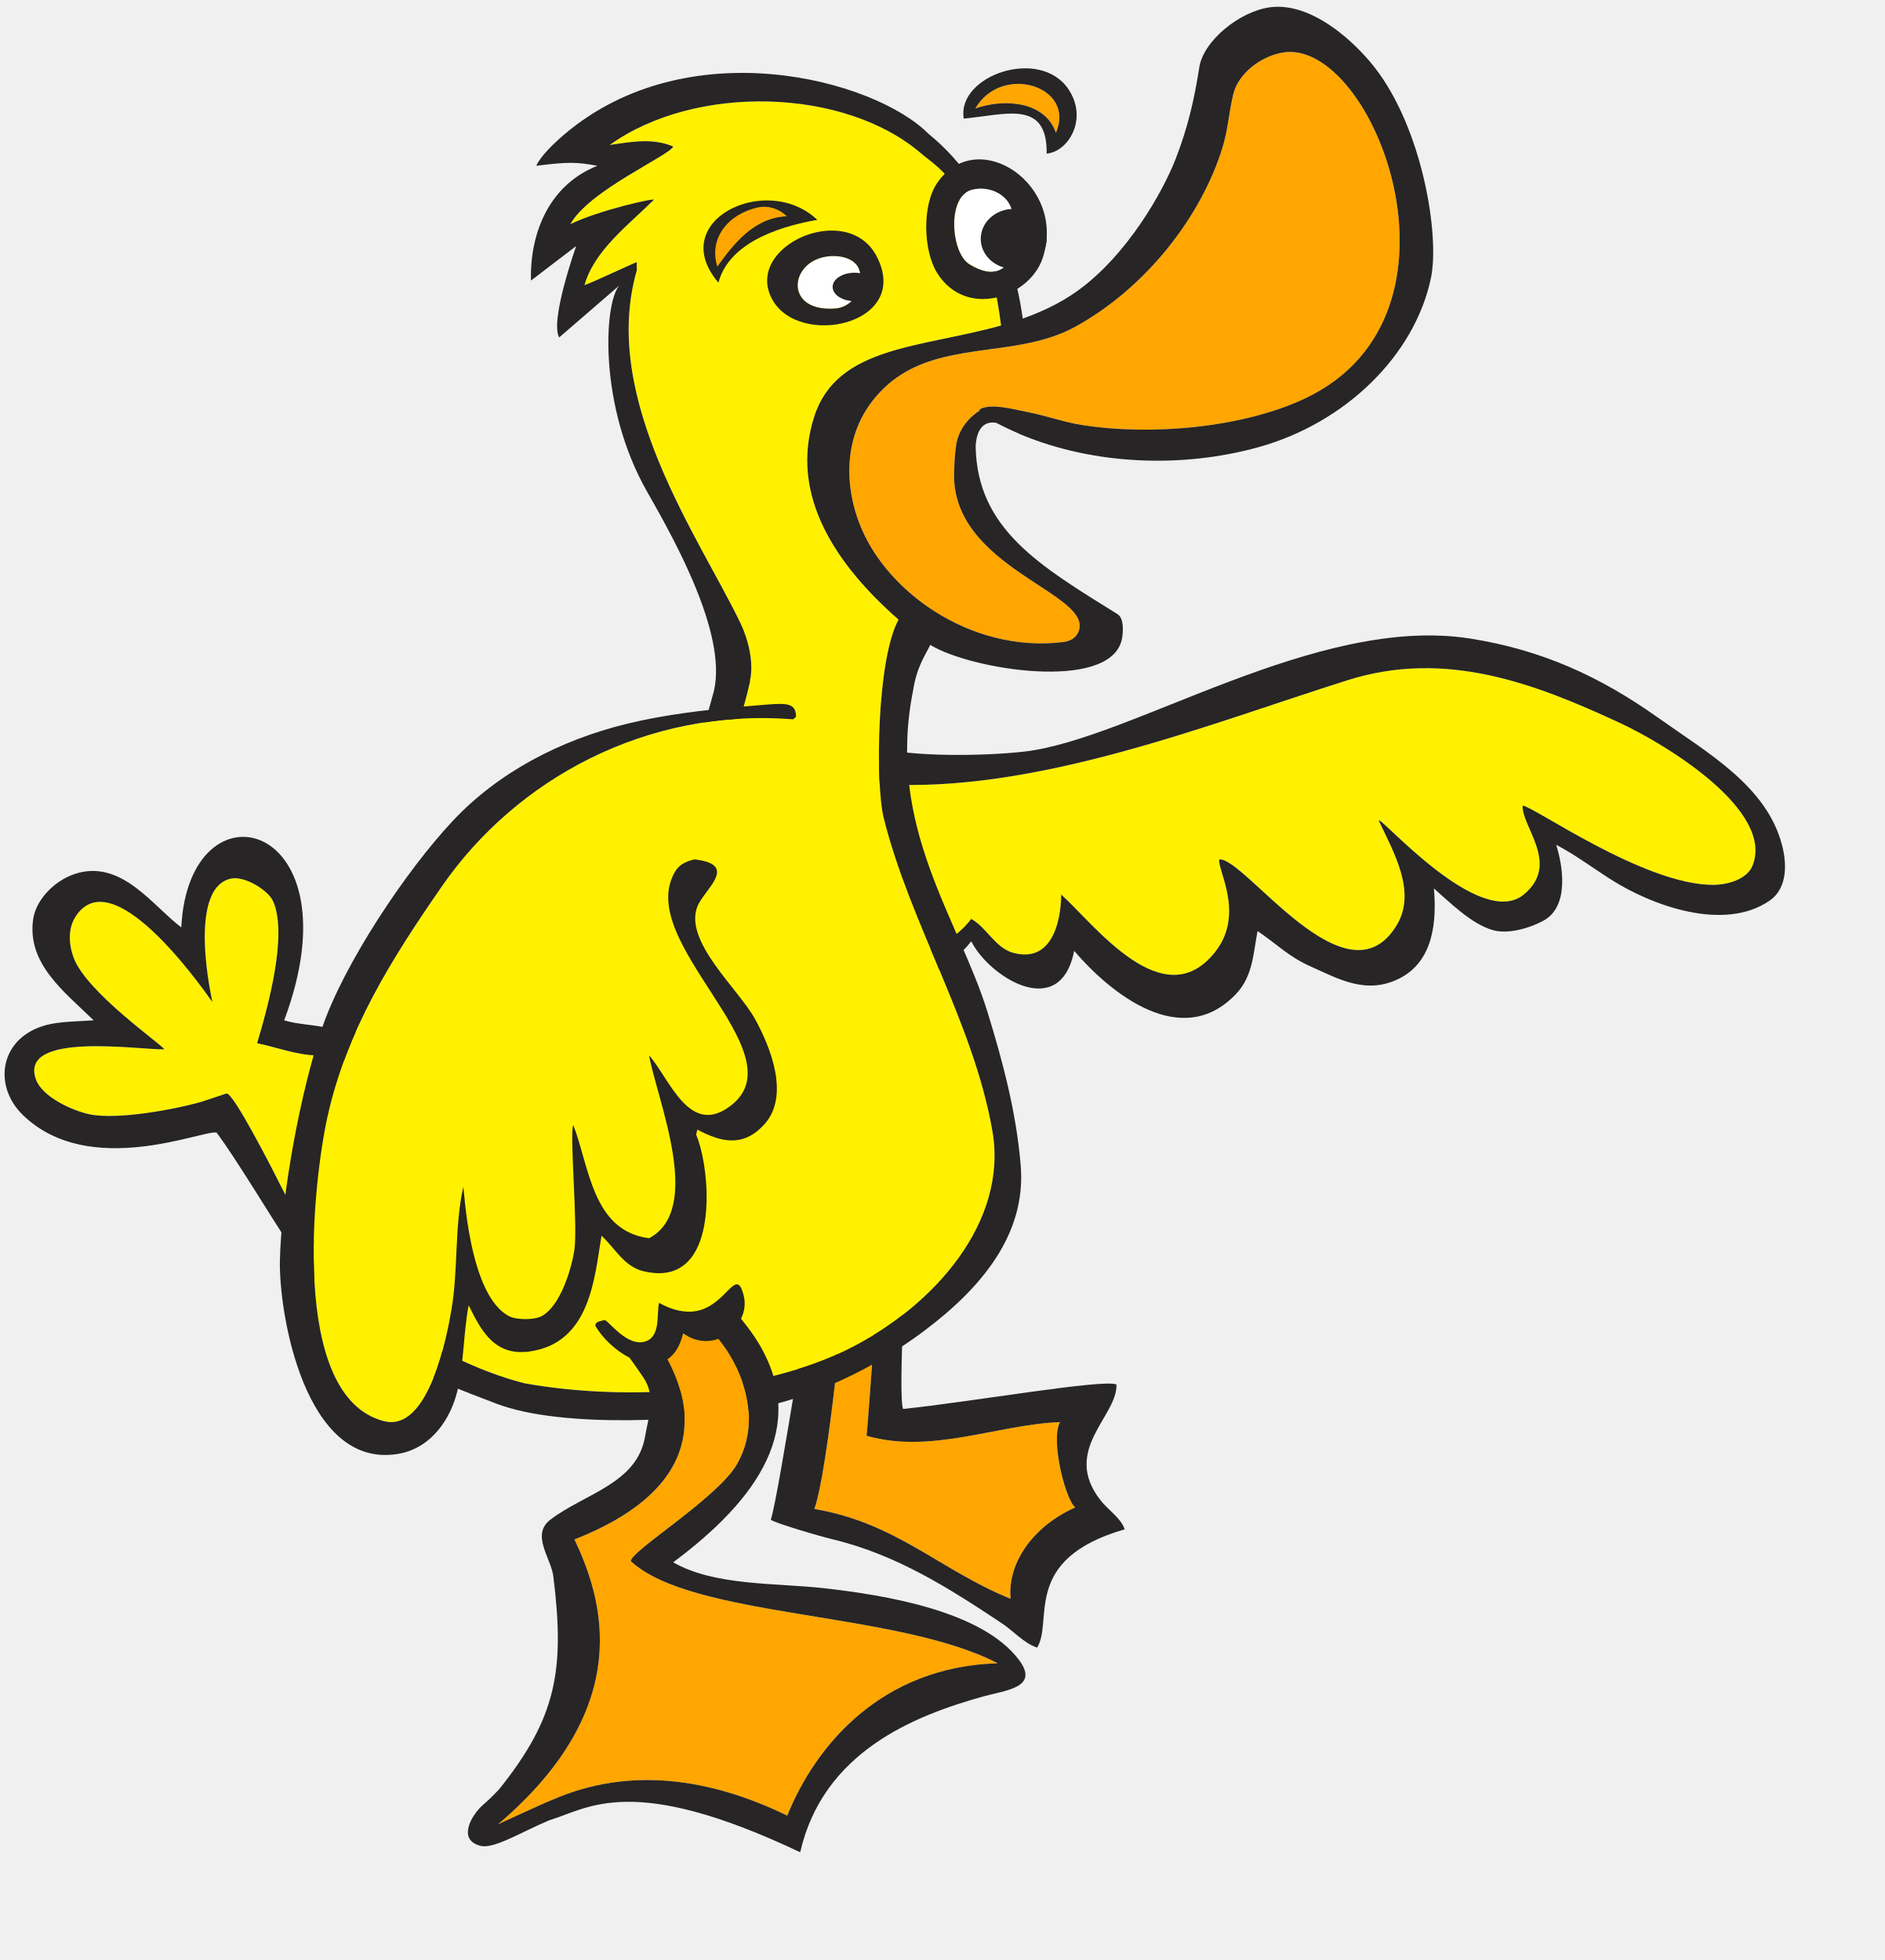
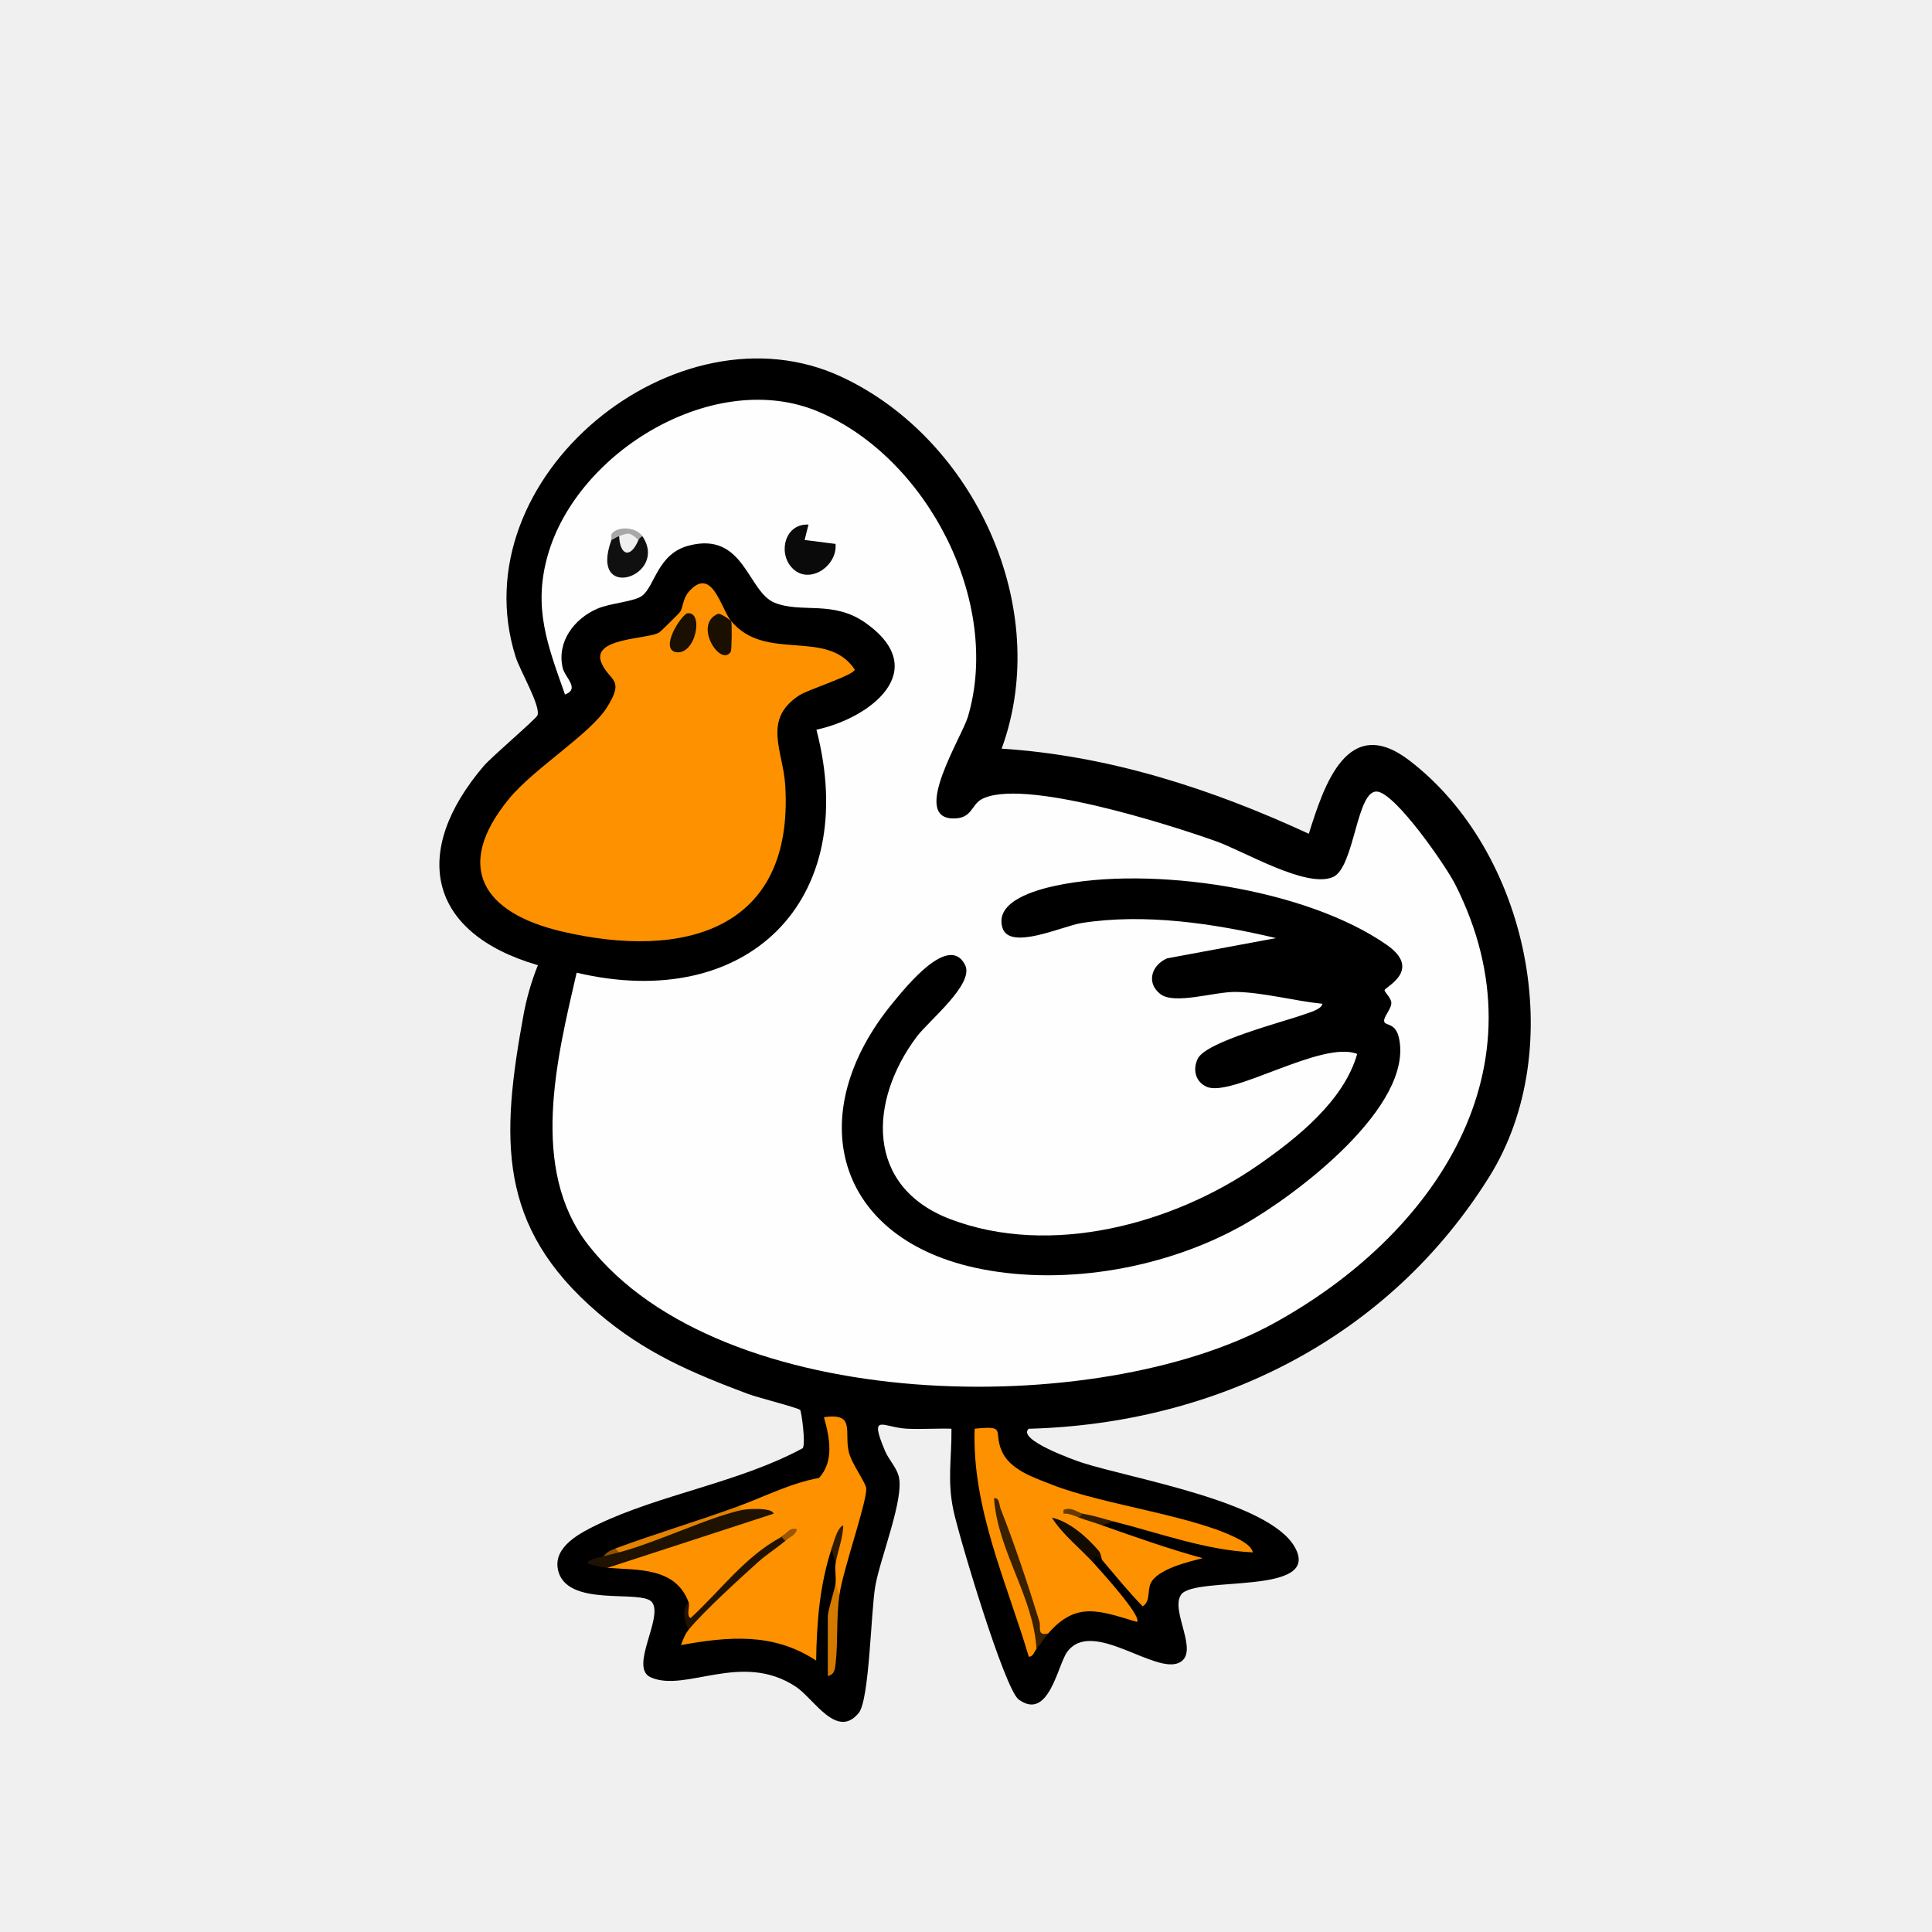
- <svg xmlns="http://www.w3.org/2000/svg" version="1.1" width="124" height="129">
-   <g id="ID0.24997725058346987" transform="matrix(0.95, 0, 0, 0.95, 0.05, 0.2)">
-     <g id="Back_Wing">
-       <path id="Fill_5_" fill="#FFF100" d="M 72.833 78.417 C 75.594 78.912 77.342 77.069 77.807 76.502 C 77.842 76.442 77.885 76.387 77.937 76.336 C 78.974 76.921 79.529 78.272 80.736 78.586 C 83.984 79.440 83.882 74.723 83.882 74.723 C 86.070 76.687 90.646 82.869 94.070 78.517 C 96.060 75.993 94.181 73.041 94.341 72.403 C 96.025 72.237 102.784 82.252 106.083 76.736 C 107.408 74.523 105.849 71.882 104.878 69.817 C 105.019 69.540 111.569 77.121 114.482 74.720 C 116.920 72.711 114.312 70.213 114.404 68.843 C 115.043 68.838 122.445 74.104 127.006 74.083 C 128.020 74.080 129.261 73.689 129.610 72.806 C 131.048 69.185 123.981 64.834 120.826 63.368 C 115.171 60.741 109.297 58.502 102.824 60.546 C 93.524 63.482 82.202 68.056 71.883 67.419 C 71.559 67.178 71.330 66.682 71.250 66.184 C 67.672 68.498 65.956 71.336 68.037 74.778 C 68.955 76.306 69.822 77.677 71.258 78.410 C 71.484 78.288 71.952 78.259 72.833 78.417 Z " transform="matrix(1.047375, 0, 0, 1.047375, -14.4, -16.5)" />
-       <path id="Outline_7_" fill="#272525" d="M 131.552 71.431 C 130.516 67.519 126.632 65.351 123.272 62.966 C 119.512 60.301 115.658 58.537 110.946 57.793 C 100.751 56.182 88.523 64.473 81.408 65.272 C 78.812 65.563 73.974 65.650 71.489 64.957 C 71.234 65.216 71.173 65.701 71.250 66.184 C 71.330 66.683 71.559 67.178 71.883 67.419 C 82.202 68.056 93.525 63.482 102.824 60.546 C 109.297 58.502 115.171 60.741 120.826 63.368 C 123.981 64.834 131.049 69.185 129.610 72.806 C 129.261 73.689 128.020 74.080 127.006 74.083 C 122.445 74.104 115.043 68.838 114.404 68.843 C 114.312 70.213 116.921 72.711 114.482 74.720 C 111.570 77.121 105.019 69.540 104.878 69.817 C 105.849 71.883 107.408 74.523 106.083 76.736 C 102.784 82.253 96.024 72.238 94.341 72.403 C 94.181 73.041 96.060 75.992 94.070 78.517 C 90.646 82.869 86.070 76.687 83.882 74.723 C 83.882 74.723 83.984 79.439 80.736 78.586 C 79.529 78.272 78.974 76.921 77.937 76.336 C 77.885 76.387 77.842 76.442 77.807 76.502 C 77.342 77.069 75.594 78.912 72.833 78.417 C 71.952 78.259 71.483 78.288 71.256 78.409 C 70.647 78.736 71.833 79.750 71.833 79.750 C 71.833 79.750 74.875 81.633 77.937 77.816 C 79.057 80.103 83.799 83.199 84.741 78.451 C 87.101 81.208 91.855 85.127 95.472 81.273 C 96.575 80.095 96.589 78.564 96.870 77.140 C 98.184 78.021 98.884 78.814 100.408 79.493 C 102.249 80.314 104.045 81.351 106.200 80.300 C 108.572 79.143 108.709 76.373 108.534 74.321 C 109.580 75.230 110.993 76.662 112.423 77.075 C 113.452 77.374 114.921 76.929 115.806 76.437 C 117.491 75.490 117.066 72.832 116.620 71.432 C 117.916 72.112 119.056 72.977 120.274 73.748 C 122.944 75.442 127.714 77.211 130.735 75.127 C 131.959 74.282 131.864 72.607 131.552 71.431 Z " transform="matrix(1.047375, 0, 0, 1.047375, -14.4, -16.5)" />
-     </g>
-     <g id="Back_Leg">
-       <path id="Fill_4_" fill="#FFA600" d="M 67.555 115.364 C 72.987 116.275 75.892 119.431 80.542 121.306 C 80.316 119.170 81.786 116.621 84.816 115.261 C 84.163 114.756 83.160 110.785 83.806 109.617 C 79.618 109.784 75.309 111.751 71.014 110.522 C 71.141 109.237 71.909 98.823 71.793 97.524 L 72.372 97.224 C 71.346 95.495 69.976 96.937 69.281 97.897 C 69.397 97.915 69.510 97.954 69.617 98.040 C 69.735 100.509 68.423 113.048 67.555 115.364 Z " transform="matrix(1.047375, 0, 0, 1.047375, -14.4, -16.5)" />
-       <path id="Outline_6_" fill="#272525" d="M 86.488 114.796 C 83.878 111.473 87.616 109.227 87.539 107.139 C 86.861 106.725 77.707 108.317 73.424 108.750 C 73.063 107.766 73.725 97.570 73.660 96.559 L 72.372 97.226 L 71.793 97.526 C 71.909 98.825 71.141 109.239 71.014 110.524 C 75.310 111.753 79.619 109.786 83.806 109.619 C 83.160 110.787 84.162 114.758 84.816 115.263 C 81.786 116.623 80.316 119.172 80.542 121.308 C 75.893 119.433 72.987 116.277 67.555 115.366 C 68.423 113.050 69.735 100.511 69.617 98.043 C 69.510 97.957 69.397 97.918 69.281 97.900 C 68.854 97.836 68.381 98.137 67.945 98.146 C 67.507 98.980 65.259 114.301 64.676 116.076 C 64.934 116.290 67.792 117.138 68.792 117.379 C 73.043 118.406 76.516 120.643 79.958 122.927 C 80.706 123.424 81.414 124.240 82.289 124.539 C 83.394 122.791 81.200 118.697 88.083 116.713 C 87.836 115.968 86.980 115.426 86.488 114.796 Z " transform="matrix(1.047375, 0, 0, 1.047375, -14.4, -16.5)" />
-     </g>
-     <g id="Body">
-       <path id="Beak" fill="#FFA600" d="M 98.541 19.029 C 97.041 19.283 95.603 20.440 95.273 21.750 C 94.984 22.911 94.923 24.089 94.568 25.261 C 93.163 29.868 89.506 34.584 84.814 37.168 C 83.792 37.731 82.697 38.053 81.576 38.278 C 77.937 39.011 74.025 38.696 71.402 42.072 C 69.110 45.018 69.581 49.155 71.556 52.149 C 72.533 53.628 73.884 54.946 75.472 55.967 C 77.908 57.534 80.905 58.397 83.997 58.027 C 84.449 57.973 84.825 57.783 85.007 57.389 C 86.204 54.780 76.481 53.186 76.805 46.673 C 76.825 46.296 76.833 45.852 76.886 45.408 C 76.886 45.405 76.887 45.402 76.887 45.399 C 76.894 45.350 76.901 45.301 76.908 45.253 C 77.017 43.853 77.955 43.051 78.506 42.703 C 78.496 42.684 78.486 42.661 78.477 42.646 C 78.588 42.570 78.728 42.525 78.879 42.492 C 78.882 42.491 78.900 42.482 78.900 42.482 L 78.904 42.488 C 79.715 42.324 80.973 42.683 81.668 42.813 C 82.871 43.041 84.015 43.471 85.259 43.667 C 89.847 44.387 95.885 43.857 100.019 41.907 C 111.719 36.380 104.494 18.020 98.541 19.029 Z " transform="matrix(1.047375, 0, 0, 1.047375, -14.4, -16.5)" />
-       <g id="Body_1_">
-         <path id="Fill_2_" fill="#FFF100" d="M 79.909 37.083 C 78.734 28.114 75.619 26.572 74.684 25.756 C 69.594 21.314 59.647 21.099 54.024 25.142 C 55.669 24.894 56.906 24.698 58.224 25.243 C 57.970 25.849 52.644 28.152 51.419 30.383 C 53.346 29.441 57.094 28.617 56.940 28.770 C 55.212 30.481 53.008 32.119 52.353 34.414 C 52.874 34.251 55.701 32.898 55.813 32.902 L 55.813 33.440 C 53.349 41.958 60.012 51.210 62.692 56.818 C 63.159 57.796 63.570 59.332 63.302 60.568 C 63.303 60.580 63.307 60.587 63.309 60.598 C 63.309 60.598 57.264 89.898 34.632 85.366 C 33.277 85.327 32.008 84.828 30.705 84.557 C 31.387 82.255 32.762 77.380 31.754 75.151 C 31.432 74.441 29.874 73.462 28.954 73.673 C 26.016 74.351 27.749 81.835 27.749 81.835 C 26.733 80.408 21.070 72.471 18.689 76.191 C 18.177 76.993 18.247 78.039 18.572 78.912 C 19.432 81.216 24.503 84.718 24.560 84.960 C 22.969 85.016 14.875 83.731 16.084 86.977 C 16.493 88.078 18.386 88.998 19.622 89.260 C 21.434 89.643 25.247 88.946 27.023 88.432 L 28.682 87.882 C 29.147 87.859 31.639 92.730 32.548 94.538 L 32.548 94.538 C 37.613 104.373 47.572 106.863 48.441 107.063 C 55.338 108.288 64.103 107.642 69.809 104.789 C 75.538 101.927 80.368 96.337 79.336 90.378 C 78.090 83.198 73.892 76.667 72.144 69.652 C 71.603 67.485 71.660 59.230 73.127 56.539 C 69.017 52.930 65.868 48.333 67.550 43.111 C 69.061 38.416 74.616 38.576 79.909 37.083 Z " transform="matrix(1.047375, 0, 0, 1.047375, -14.4, -16.5)" />
-         <path id="Outline_4_" fill="#272525" d="M 104.604 20 C 103.236 18.253 100.403 15.666 97.684 16.036 C 95.678 16.309 93.289 18.253 93.018 20 C 92.684 22.142 92.264 23.971 91.460 26.046 C 90.594 28.281 88.212 32.474 84.932 34.814 C 83.813 35.611 82.594 36.181 81.339 36.626 C 81.064 34.538 79.860 28.237 75.100 24.399 C 71.528 20.796 59.205 17.501 51.031 24.436 C 50.427 24.948 49.465 25.846 49.164 26.519 C 51.309 26.246 51.873 26.275 53.208 26.519 C 49.880 27.839 48.737 31.175 48.814 34.111 L 51.808 31.827 C 51.808 31.827 50.050 36.753 50.681 37.873 L 54.652 34.442 C 53.626 35.653 53.285 42.457 56.500 48.083 C 58.441 51.480 61.990 57.882 60.826 61.587 C 53.652 88.425 35.215 83.515 35.215 83.515 C 34.317 83.318 33.371 83.314 32.493 83.043 C 37.446 69.791 26.188 66.862 25.689 76.896 C 23.848 75.515 21.867 72.569 18.963 73.269 C 17.434 73.638 16.081 75.005 15.891 76.359 C 15.479 79.277 17.885 81.099 19.895 83.044 C 19.016 83.107 17.946 83.113 17.096 83.279 C 13.740 83.937 13.105 87.279 15.229 89.326 C 19.622 93.558 27.126 90.279 28.021 90.468 C 29.285 92.140 31.726 96.231 33 98.125 C 37.875 105.375 42.269 106.756 46.500 108.389 C 50.915 110.093 59.771 109.491 63.281 108.817 C 67.545 108.001 71.564 106.028 74.828 103.580 C 78.611 100.737 81.586 97.192 81.205 92.630 C 80.912 89.155 80.055 85.900 79.027 82.551 C 77.091 76.261 72.295 70.233 74.083 61.251 C 74.327 59.629 74.945 58.816 75.223 58.209 C 77.860 59.844 87.046 61.332 87.884 57.893 C 87.978 57.498 88.073 56.467 87.613 56.180 C 82.479 52.985 78.320 50.561 78.225 45.076 C 78.252 44.487 78.447 43.342 79.575 43.517 L 79.575 43.517 C 80.193 43.836 80.934 44.177 81.233 44.302 C 86.046 46.308 91.881 46.538 96.944 45.128 C 102.694 43.527 107.264 39.056 108.337 33.942 C 108.926 31.141 107.785 24.062 104.604 20 Z M 100.018 41.906 C 95.884 43.856 89.846 44.385 85.258 43.666 C 84.014 43.470 82.870 43.040 81.667 42.812 C 80.973 42.682 79.714 42.324 78.903 42.487 L 78.899 42.481 C 78.899 42.481 78.881 42.489 78.878 42.491 C 78.727 42.524 78.587 42.569 78.476 42.645 C 78.486 42.660 78.496 42.683 78.505 42.702 C 77.954 43.051 77.017 43.852 76.907 45.252 C 76.899 45.301 76.892 45.349 76.886 45.398 C 76.886 45.401 76.885 45.404 76.885 45.407 C 76.832 45.851 76.823 46.295 76.804 46.672 C 76.480 53.185 86.203 54.779 85.006 57.388 C 84.824 57.782 84.448 57.972 83.996 58.026 C 80.903 58.397 77.906 57.533 75.471 55.966 C 73.884 54.945 72.532 53.627 71.555 52.148 C 69.580 49.154 69.109 45.017 71.401 42.071 C 74.025 38.695 77.937 39.010 81.575 38.277 C 82.696 38.051 83.791 37.730 84.813 37.167 C 89.504 34.583 93.162 29.867 94.567 25.260 C 94.922 24.088 94.983 22.910 95.272 21.749 C 95.602 20.439 97.040 19.282 98.540 19.028 C 104.494 18.020 111.719 36.380 100.018 41.906 Z M 79.336 90.378 C 80.368 96.337 75.538 101.927 69.809 104.789 C 64.102 107.643 55.338 108.288 48.441 107.063 C 47.572 106.863 37.613 104.373 32.548 94.538 L 32.548 94.538 C 31.639 92.729 29.147 87.858 28.682 87.882 L 27.023 88.432 C 25.247 88.946 21.434 89.643 19.622 89.260 C 18.386 88.998 16.493 88.077 16.084 86.977 C 14.875 83.731 22.969 85.016 24.560 84.960 C 24.503 84.718 19.432 81.216 18.572 78.912 C 18.247 78.039 18.177 76.993 18.689 76.191 C 21.070 72.471 26.733 80.408 27.749 81.835 C 27.749 81.835 26.016 74.351 28.954 73.673 C 29.874 73.462 31.432 74.441 31.754 75.151 C 32.762 77.380 31.387 82.255 30.705 84.557 C 32.008 84.828 33.277 85.327 34.632 85.366 C 57.264 89.898 63.309 60.598 63.309 60.598 C 63.307 60.586 63.304 60.579 63.302 60.568 C 63.571 59.333 63.159 57.797 62.692 56.818 C 60.012 51.210 53.349 41.958 55.813 33.440 L 55.813 32.902 C 55.701 32.898 52.874 34.251 52.353 34.414 C 53.008 32.119 55.212 30.481 56.940 28.770 C 57.094 28.617 53.346 29.441 51.419 30.383 C 52.644 28.152 57.970 25.849 58.224 25.243 C 56.906 24.698 55.669 24.894 54.024 25.142 C 59.647 21.100 69.594 21.314 74.684 25.756 C 75.619 26.572 78.734 28.114 79.909 37.083 C 74.616 38.576 69.060 38.416 67.550 43.111 C 65.868 48.333 69.017 52.930 73.127 56.539 C 71.660 59.229 71.603 67.484 72.144 69.652 C 73.892 76.667 78.090 83.198 79.336 90.378 Z " transform="matrix(1.047375, 0, 0, 1.047375, -14.4, -16.5)" />
-       </g>
-     </g>
-     <g id="Front_Leg">
-       <path id="Fill_6_" fill="#FFA600" d="M 62.419 112.439 C 62.606 112.121 62.754 111.793 62.874 111.460 C 62.881 111.439 62.891 111.421 62.897 111.400 C 63.009 111.079 63.088 110.751 63.144 110.421 C 63.149 110.390 63.157 110.359 63.161 110.327 C 63.210 110.002 63.230 109.674 63.227 109.345 C 63.227 109.309 63.228 109.273 63.227 109.236 C 63.219 108.908 63.186 108.580 63.131 108.253 C 63.125 108.217 63.120 108.182 63.113 108.146 C 63.052 107.817 62.970 107.488 62.867 107.164 C 62.857 107.134 62.847 107.104 62.838 107.074 C 62.729 106.744 62.599 106.418 62.448 106.097 C 62.438 106.076 62.428 106.056 62.419 106.035 C 62.262 105.707 62.086 105.386 61.890 105.073 C 61.885 105.064 61.879 105.056 61.874 105.048 C 61.671 104.728 61.451 104.416 61.212 104.117 C 60.497 104.372 59.657 104.315 58.880 103.747 C 58.669 104.624 58.298 105.166 57.843 105.469 C 59.109 107.837 61.241 113.632 51.689 117.381 C 53.479 121.174 55.903 128.342 46.635 136.225 C 46.635 136.225 49.447 134.918 50.252 134.593 C 50.258 134.590 50.264 134.592 50.270 134.589 C 55.334 132.385 60.673 133.178 65.763 135.651 C 67.658 130.962 72.017 125.799 79.683 125.576 C 72.991 122.106 59.501 122.606 55.417 118.824 C 55.345 118.189 61.109 114.676 62.419 112.439 Z " transform="matrix(1.047375, 0, 0, 1.047375, -14.4, -16.5)" />
-       <path id="Outline_8_" fill="#272525" d="M 81.083 125.340 C 78.643 122.102 72.227 121.059 68.176 120.606 C 65.018 120.252 60.944 120.465 58.222 118.893 C 63.858 114.693 67.170 109.919 63.873 104.404 C 63.554 103.872 63.152 103.329 62.707 102.782 C 62.934 102.318 63.019 101.790 62.887 101.261 C 62.384 99.242 61.800 101.874 59.760 102.273 C 59.409 102.341 59.012 102.336 58.568 102.238 C 58.179 102.151 57.757 101.998 57.287 101.732 C 57.112 102.445 57.402 103.863 56.470 104.253 C 55.208 104.774 53.898 102.819 53.671 102.874 C 53.446 102.927 53.004 102.985 53.088 103.276 C 53.559 104.079 54.413 104.889 55.331 105.361 C 55.678 105.829 56.131 106.493 56.250 106.668 C 57.086 107.897 56.602 109.204 56.357 110.599 C 55.810 113.700 52.386 114.334 50.097 116.075 C 48.794 117.068 50.144 118.625 50.291 119.804 C 51.070 126.028 50.501 129.172 46.713 133.904 C 46.713 133.904 46.157 134.505 45.712 134.878 C 44.848 135.602 43.916 137.294 45.515 137.656 C 46.411 137.859 48.358 136.641 50.047 135.950 C 52.616 135.180 55.450 132.777 66.621 138.073 C 68.134 131.455 74.100 129.053 78.753 127.761 C 80.216 127.354 82.475 127.184 81.083 125.340 Z M 65.765 135.650 C 60.675 133.177 55.336 132.384 50.272 134.588 C 50.266 134.591 50.260 134.589 50.254 134.592 C 49.449 134.917 46.637 136.224 46.637 136.224 C 55.905 128.341 53.481 121.173 51.691 117.380 C 61.243 113.631 59.111 107.836 57.845 105.468 C 58.300 105.165 58.671 104.623 58.882 103.746 C 59.659 104.314 60.499 104.371 61.214 104.116 C 61.452 104.415 61.673 104.726 61.876 105.047 C 61.881 105.056 61.887 105.064 61.892 105.072 C 62.088 105.384 62.264 105.706 62.421 106.034 C 62.431 106.055 62.441 106.075 62.450 106.096 C 62.600 106.416 62.730 106.742 62.840 107.073 C 62.850 107.103 62.860 107.133 62.869 107.163 C 62.973 107.487 63.055 107.816 63.115 108.145 C 63.121 108.181 63.127 108.216 63.133 108.252 C 63.188 108.579 63.221 108.907 63.229 109.235 C 63.230 109.272 63.229 109.308 63.229 109.344 C 63.231 109.673 63.211 110.001 63.163 110.326 C 63.159 110.357 63.151 110.388 63.146 110.420 C 63.091 110.750 63.012 111.078 62.899 111.399 C 62.892 111.420 62.883 111.438 62.876 111.459 C 62.756 111.791 62.607 112.119 62.421 112.438 C 61.111 114.674 55.347 118.188 55.422 118.822 C 59.506 122.604 72.995 122.104 79.688 125.574 C 72.019 125.799 67.660 130.961 65.765 135.650 Z " transform="matrix(1.047375, 0, 0, 1.047375, -14.4, -16.5)" />
-     </g>
-     <g id="R_Eye">
-       <path id="White_1_" fill="#FFFFFF" d="M 77.995 28.090 C 76.316 28.493 76.564 32.273 77.816 33.037 C 81.244 35.132 81.353 30.004 80.267 28.771 C 79.557 27.966 78.525 27.961 77.995 28.090 Z " transform="matrix(1.047375, 0, 0, 1.047375, -14.4, -16.5)" />
-       <path id="Pupil_1_" fill="#272525" d="M 80.740 29.369 C 81.341 29.369 81.885 29.591 82.280 29.950 C 82.674 30.310 82.918 30.806 82.918 31.353 C 82.918 31.900 82.674 32.396 82.280 32.756 C 81.885 33.115 81.341 33.337 80.740 33.337 C 80.139 33.337 79.595 33.115 79.200 32.756 C 78.806 32.396 78.562 31.900 78.562 31.353 C 78.562 30.806 78.806 30.310 79.200 29.950 C 79.595 29.591 80.139 29.369 80.740 29.369 Z " transform="matrix(1.047375, 0, 0, 1.047375, -14.4, -16.5)" />
-       <path id="Outline_1_" fill="#272525" d="M 75.678 27.662 C 74.678 29.122 74.756 32.130 75.678 33.608 C 77.580 36.652 81.751 35.237 82.639 32.676 C 84.325 27.804 78.354 23.757 75.678 27.662 Z M 77.816 33.037 C 76.564 32.273 76.316 28.493 77.995 28.090 C 78.525 27.961 79.557 27.966 80.267 28.771 C 81.354 30.004 81.244 35.132 77.816 33.037 Z " transform="matrix(1.047375, 0, 0, 1.047375, -14.4, -16.5)" />
-     </g>
-     <g id="L_Eye">
-       <path id="White" fill="#FFFFFF" d="M 68.135 32.568 C 65.860 33.092 65.668 36.241 68.986 35.954 C 70.136 35.854 70.977 34.521 70.503 33.333 C 70.219 32.620 69.145 32.335 68.135 32.568 Z " transform="matrix(1.047375, 0, 0, 1.047375, -14.4, -16.5)" />
-       <path id="Pupil" fill="#272525" d="M 70.216 33.592 C 70.616 33.592 70.979 33.697 71.241 33.867 C 71.504 34.038 71.666 34.273 71.666 34.532 C 71.666 34.791 71.504 35.026 71.241 35.197 C 70.979 35.367 70.616 35.472 70.216 35.472 C 69.816 35.472 69.453 35.367 69.191 35.197 C 68.928 35.026 68.766 34.791 68.766 34.532 C 68.766 34.273 68.928 34.038 69.191 33.867 C 69.453 33.697 69.816 33.592 70.216 33.592 Z " transform="matrix(1.047375, 0, 0, 1.047375, -14.4, -16.5)" />
-       <path id="Outline" fill="#272525" d="M 71.674 32.500 C 69.733 28.789 62.896 31.820 64.753 35.322 C 66.505 38.627 74.037 37.018 71.674 32.500 Z M 68.986 35.954 C 65.668 36.241 65.860 33.092 68.135 32.568 C 69.145 32.335 70.219 32.620 70.503 33.333 C 70.977 34.521 70.136 35.854 68.986 35.954 Z " transform="matrix(1.047375, 0, 0, 1.047375, -14.4, -16.5)" />
-     </g>
-     <g id="R_Eyebrow">
-       <path id="Fill" fill="#FFA600" d="M 78.207 22.724 C 80.208 22.034 82.831 22.291 83.534 24.336 C 84.882 21.265 79.951 19.715 78.207 22.724 Z " transform="matrix(1.047375, 0, 0, 1.047375, -14.4, -16.5)" />
-       <path id="Outline_2_" fill="#272525" d="M 84.391 21.497 C 82.514 18.607 76.953 20.555 77.440 23.397 C 80.190 23.149 82.977 22.107 82.921 25.713 C 84.346 25.591 85.663 23.447 84.391 21.497 Z M 83.534 24.336 C 82.831 22.291 80.208 22.034 78.207 22.724 C 79.951 19.715 84.882 21.265 83.534 24.336 Z " transform="matrix(1.047375, 0, 0, 1.047375, -14.4, -16.5)" />
-     </g>
-     <g id="L_Eyebrow">
-       <path id="Fill_1_" fill="#FFA600" d="M 63.820 29.277 C 61.854 29.715 60.561 31.318 61.142 33.182 C 62.192 31.723 63.530 29.959 65.731 29.857 C 65.343 29.461 64.605 29.103 63.820 29.277 Z " transform="matrix(1.047375, 0, 0, 1.047375, -14.4, -16.5)" />
-       <path id="Outline_3_" fill="#272525" d="M 61.214 34.246 C 61.970 31.367 65.857 30.424 67.753 30.096 C 64.410 26.911 57.707 30.159 61.214 34.246 Z M 61.142 33.182 C 60.561 31.318 61.854 29.715 63.820 29.277 C 64.605 29.103 65.343 29.461 65.731 29.857 C 63.530 29.959 62.192 31.723 61.142 33.182 Z " transform="matrix(1.047375, 0, 0, 1.047375, -14.4, -16.5)" />
-     </g>
-     <g id="Front_Wing">
-       <path id="Fill_3_" fill="#FFF100" d="M 42.943 74.153 C 39.520 79.085 36.632 83.710 35.361 89.401 C 34.427 93.589 32.760 107.930 39.093 109.557 C 42.091 110.328 43.291 103.760 43.565 102.132 C 44.005 99.526 43.756 96.613 44.342 94.070 C 44.383 93.894 44.655 101.306 47.413 102.634 C 47.887 102.863 49.003 102.867 49.474 102.634 C 50.775 101.988 51.521 99.404 51.690 98.197 C 51.918 96.574 51.358 90.577 51.613 89.968 C 52.681 92.706 52.865 96.972 56.627 97.458 C 60.257 95.537 57.154 88.310 56.627 85.365 C 57.990 86.889 59.289 90.846 62.072 88.656 C 66.552 85.126 55.402 77.721 58.417 73.104 C 58.677 72.708 59.134 72.519 59.623 72.398 C 61.070 72.562 61.270 73.027 61.042 73.591 C 70.866 72.478 66.348 62.965 66.348 62.965 L 66.154 63.132 C 56.429 62.364 47.838 67.099 42.943 74.153 Z " transform="matrix(1.047375, 0, 0, 1.047375, -14.4, -16.5)" />
-       <path id="Outline_5_" fill="#272525" d="M 59.740 90.611 L 59.818 90.271 C 61.411 91.121 62.837 91.437 64.211 89.968 C 65.974 88.083 64.671 84.836 63.627 82.947 C 62.524 80.954 58.921 77.833 59.818 75.522 C 59.975 75.116 60.378 74.646 60.695 74.193 C 60.841 73.985 60.965 73.783 61.042 73.591 C 61.270 73.027 61.070 72.561 59.623 72.398 C 59.134 72.519 58.677 72.708 58.417 73.104 C 55.402 77.722 66.552 85.126 62.072 88.656 C 59.289 90.846 57.990 86.889 56.627 85.365 C 57.154 88.309 60.257 95.537 56.627 97.458 C 52.865 96.972 52.681 92.706 51.613 89.968 C 51.358 90.577 51.918 96.574 51.690 98.197 C 51.521 99.403 50.775 101.987 49.474 102.634 C 49.003 102.867 47.887 102.863 47.413 102.634 C 44.655 101.306 44.383 93.894 44.342 94.070 C 43.756 96.613 44.005 99.525 43.565 102.132 C 43.291 103.760 42.091 110.328 39.093 109.557 C 32.760 107.930 34.427 93.589 35.361 89.401 C 36.632 83.711 39.520 79.086 42.943 74.153 C 47.838 67.099 56.429 62.364 66.154 63.133 L 66.348 62.966 C 66.337 62.042 65.706 62.065 64.438 62.156 C 63.911 62.196 63.373 62.244 62.837 62.290 C 60.259 62.515 57.616 62.829 55.151 63.431 C 50.678 64.524 46.637 66.677 43.680 69.813 C 40.511 73.174 36.425 79.367 35.011 83.518 C 33.581 87.717 32.315 94.538 32.211 98.903 C 32.128 102.434 33.860 112.672 39.949 111.735 C 42.231 111.387 43.516 109.381 43.953 107.538 C 44.383 105.726 44.343 103.745 44.692 101.893 C 45.471 103.436 46.324 105.270 48.697 104.952 C 52.764 104.403 53.018 100.026 53.479 97.293 C 54.369 98.087 54.944 99.328 56.278 99.647 C 56.289 99.650 56.298 99.649 56.309 99.651 C 59.392 100.368 60.363 97.743 60.429 95.048 C 60.472 93.298 60.137 91.520 59.740 90.611 Z " transform="matrix(1.047375, 0, 0, 1.047375, -14.4, -16.5)" />
-     </g>
-   </g>
+ <svg xmlns="http://www.w3.org/2000/svg" id="Layer_1" version="1.1" viewBox="0 0 360 360">
+   <defs>
+     <style>
+       .st0 {
+         fill: #fe9100;
+       }
+ 
+       .st1 {
+         fill: #905200;
+       }
+ 
+       .st2 {
+         fill: #311c00;
+       }
+ 
+       .st3 {
+         fill: #130b00;
+       }
+ 
+       .st4 {
+         fill: #985700;
+       }
+ 
+       .st5 {
+         fill: #221300;
+       }
+ 
+       .st6 {
+         fill: #301b00;
+       }
+ 
+       .st7 {
+         fill: #d57a00;
+       }
+ 
+       .st8 {
+         fill: #efefef;
+       }
+ 
+       .st9 {
+         fill: #a8a8a8;
+       }
+ 
+       .st10 {
+         fill: #1a0f00;
+       }
+ 
+       .st11 {
+         fill: #673b00;
+       }
+ 
+       .st12 {
+         fill: #1f1200;
+       }
+ 
+       .st13 {
+         fill: #0a0a0a;
+       }
+ 
+       .st14 {
+         fill: #fefefe;
+       }
+ 
+       .st15 {
+         fill: #101010;
+       }
+ 
+       .st16 {
+         fill: #e38200;
+       }
+ 
+       .st17 {
+         fill: #392100;
+       }
+     </style>
+   </defs>
+   <path d="M186.65,139.5c20.04,1.29,39.15,7.51,57.23,15.86,2.85-9.11,7.23-22.45,18.71-13.68,22.18,16.95,29.85,53.63,14.94,77.55-18.71,30.02-50.7,46.05-85.84,47-2.31,2.01,8.67,5.91,9.89,6.3,9.25,3,34.88,7.21,39.69,15.76,5.14,9.13-18.67,5.25-21.19,8.85-2.1,3,3.53,10.73-.32,12.66-4.58,2.29-16.24-8.3-20.9-2-1.78,2.4-3.42,12.97-9.04,8.88-2.64-1.92-11.18-30.51-12.18-35.33-1.15-5.54-.3-9.49-.35-15.13-2.75-.08-5.52.13-8.28,0-4.45-.21-7.15-3.13-4.11,4.11.68,1.62,2.08,3.03,2.54,4.66,1.17,4.1-3.46,15.38-4.35,20.61-.82,4.79-1.08,21.11-3.07,23.57-4.08,5.03-8.37-2.66-11.73-4.88-10.14-6.68-20.48,1.15-27.03-1.74-4.08-1.8,2.35-11.08.26-13.97-1.86-2.57-16.21,1.21-17.58-6.24-.77-4.2,4.26-6.75,7.33-8.23,11.76-5.67,26.62-7.91,38.31-14.26.59-.88-.25-6.84-.48-7.12-.32-.39-8.04-2.36-9.64-2.96-10.61-3.98-19.32-7.68-28.05-15.15-18.82-16.12-18.08-32.51-13.85-55.57.57-3.11,1.49-6.27,2.67-9.2-20.63-5.99-23.69-21.18-10.1-37.11,1.53-1.79,9.81-8.81,10.03-9.47.59-1.78-3.28-8.34-4.07-10.85-10.59-33.4,30.06-66.6,60.8-52.16,24.77,11.63,39.3,43.14,29.75,69.25Z" />
+   <path class="st14" d="M107.45,181.25c31.75,7.48,53-13.33,44.68-45.28,10.03-2.16,21.55-11.02,9.26-19.83-6.14-4.4-11.98-1.79-17.05-3.83s-5.64-13.4-16.05-10.63c-5.77,1.53-6.26,7.54-8.65,9.34-1.48,1.11-5.95,1.35-8.38,2.42-4.31,1.89-7.52,6.16-6.42,10.98.43,1.87,3.29,3.91.44,5-3.19-9.08-6.01-16.07-3.23-25.9,5.51-19.52,31.24-34.98,50.51-26.79,20.29,8.63,34.13,35.54,27.79,56.85-1.11,3.72-10.67,18.84-2.74,18.93,3.49.04,3.37-2.47,5.19-3.52,7.38-4.22,35.24,4.72,43.81,7.77,5.27,1.88,16.82,8.82,21.76,6.67,4.08-1.77,4.38-16.53,8.33-15.92,3.51.54,12.67,13.77,14.45,17.27,17.31,34.18-3.79,65.35-33.89,81.85-32.76,17.96-102.88,17.07-127.64-14.64-11.05-14.15-5.86-34.75-2.17-50.75Z" />
+   <path class="st0" d="M136.25,115.74q-1.65,1.13,0,0c6.44,7.72,17.83,1.27,23.02,9.01-.06,1.04-8.64,3.72-10.3,4.79-6.99,4.52-3.04,10.36-2.65,16.81,1.66,27.06-19.01,32.52-41.62,27.22-14.66-3.43-20.29-12-9.86-24.72,4.67-5.69,15.11-12.05,18.25-17.03,3.38-5.37.56-4.82-.97-8.18-2.21-4.87,8.61-4.47,10.74-5.8.23-.14,3.63-3.51,3.81-3.75.64-.81.5-2.45,1.63-3.77,4.37-5.09,6.04,3.14,7.95,5.42Z" />
+   <path class="st0" d="M156.41,297.18c-.66.3-.9-.42-.72-2.16.14-1.14-.16-2.48,0-3.6l-.07-2.6c1.93-5.14,1.71-5.23-.65-.28-2.22,6.68-2.8,13.85-2.89,20.88-8.01-5.24-16.21-4.49-25.19-2.89.38-1.02.74-2.01,1.44-2.87-.3-1.8.04-2.47,1.01-2.01,5.04-5.93,10.71-10.78,16.99-14.55,1.01-1.2.77-1.44-.72-.72-5.7,4.98-11.58,10.22-16.86,15.91-1.28-.84-.94-2.43-.42-3.67-2.4-6.65-9.56-6.02-15.12-6.48-.28-.56-.32-1.07.11-1.22,8.6-2.88,17.29-5.77,25.95-8.52l-.86-1.06c-.65.02-.93-.01-.72-.72,4.94-1.82,9.68-4.27,14.93-5.23,2.84-3.15,1.99-7.46.91-11.32,5.97-.84,3.72,2.69,4.64,6.52.53,2.2,3.19,5.7,3.24,6.77.12,2.61-4.36,15.21-4.99,19.82Z" />
+   <path class="st0" d="M193.13,307.26c-.4.45-.58,1.47-1.43,1.44-4.12-13.87-10.61-27.69-10.09-42.48,6.01-.6,3.5.38,4.99,4.02s6.07,5.08,9.43,6.41c9.78,3.88,27.49,5.85,35.52,10.56.73.43,1.7,1.19,1.91,2.05-8.66-.37-17.4-3.59-25.92-5.75-1.93.19-4.45-.14-5.76-1.44-.63.09-.87.33-.72.72,1.48-.27,3.57.12,4.32,1.44,6.19,2.18,12.39,4.38,18.73,6.12-2.64.66-8.48,2.03-9.71,4.7-.64,1.4.03,3.24-1.46,4.28-2.68-2.72-5.09-5.73-7.56-8.63-1-1.5-2.09-1.13-1.44.72,1.08,1.22,8.93,9.79,7.92,10.8-7.01-2.06-11.25-3.93-16.56,2.16-1.19.72-1.88,1.48-2.16,2.88Z" />
+   <path class="st12" d="M138.41,281.34c.85-.17,5.36-.5,5.76.71l-30.96,10.09c-1.27-.1-2.38-.45-3.6-.73-.58-.76,2.17-1.24,2.88-1.43.97-.8,1.93-1.04,2.88-.72,7.18-3.08,15.45-6.47,23.04-7.92Z" />
+   <path class="st5" d="M146.33,287.1c-1.57,1.36-3.56,2.6-5.05,3.95-3.41,3.07-10.28,9.32-12.95,12.61-.77-1.37-1.43-3.96,0-5.04.25.7-.5,2.45.36,2.88,5.71-5.26,10.04-11.4,16.92-15.12,1.01-.95,1.38-.55.72.72Z" />
+   <path class="st17" d="M193.13,307.26c-.56-9.78-7.22-18.23-7.91-28.08,1.04-.17.94,1.21,1.24,1.98,2.55,6.46,5.15,14.26,7.2,20.93.37,1.22-.51,2.73,1.63,2.29-.73.84-1.31,1.92-2.16,2.88Z" />
+   <path class="st16" d="M138.41,281.34c-6.02,1.22-15.74,5.96-23.04,7.92-.69.04-.95,0-.72-.72,7.6-2.82,15.43-5.12,23.04-7.92l.72.72Z" />
+   <path class="st7" d="M156.41,297.18c-.59,4.31-.25,8.64-.69,12.63-.12,1.08-.15,2.23-1.47,2.49v-11.16c0-1.03,1.29-4.91,1.44-6.12l.72,2.16Z" />
+   <path class="st3" d="M205.37,290.7c-1.47-.92-1.56-1.2-1.44.72-2.56-2.88-5.83-5.3-7.92-8.63,3.3.73,6.53,3.64,8.67,6.11.55.64.53,1.62.69,1.8Z" />
+   <path class="st2" d="M207.53,283.5l-2.16.72c-1.42-.5-2.91-.92-4.32-1.44-.96-.97-.58-.93.72-.72,2.42.42,3.65.91,5.76,1.44Z" />
+   <path class="st6" d="M155.69,291.42l-.72-2.88c.39-1.16,1.02-3.88,2.15-4.32,0,2.32-1.12,5.08-1.43,7.2Z" />
+   <path class="st1" d="M115.37,289.26c-.97.26-1.94.47-2.88.72.54-.76,1.32-1.13,2.16-1.44l.72.72Z" />
+   <path d="M258,190.53c.39.53,2.06.23,2.65,2.77,2.97,12.78-19.17,29.4-28.88,34.89-14.2,8.03-32.85,11.41-48.85,8.29-27.37-5.34-33.76-28.88-16.41-49.79,2.2-2.65,10.33-12.9,13.33-6.86,1.75,3.53-6.79,10.38-9.01,13.33-9,12-9.62,27.99,6.27,34.02,18.67,7.09,41.47.93,57.3-10.05,7.29-5.06,16.02-12.02,18.49-20.74-6.53-2.64-23.43,8.2-28.06,6.11-2.11-.95-2.61-3.23-1.65-5.22,1.54-3.2,15.95-6.86,19.82-8.26.91-.33,3.26-.94,3.41-1.98-5.12-.51-11.07-2.14-16.17-2.21-3.97-.05-11.42,2.45-14.05.38s-1.65-5.34,1.26-6.63l20.32-3.78c-11.5-2.72-24.48-4.67-36.27-2.8-3.54.56-13.43,5.23-14.72.84-1.46-4.96,6.4-7.05,9.92-7.8,17.71-3.79,46.65.49,61.74,11.05,6.66,4.67-.41,7.87-.45,8.41-.02.34,1.17,1.4,1.26,2.28.12,1.26-1.81,2.97-1.23,3.76Z" />
+   <path class="st13" d="M150.65,97.75l-.72,2.87,5.76.73c.4,4.23-5.18,7.88-8.26,4.29-2.48-2.9-1.06-8.1,3.21-7.89Z" />
+   <path class="st15" d="M118.97,100.62c-1.09-1-.63-1.44.72-.72,5.05,7.46-10.05,12.51-5.76.72.26-.9.69-1.38,1.44-.72,1.06,1.1,2.26,1.34,3.6.72Z" />
+   <path class="st9" d="M119.69,99.9c-.26.19-.6.43-.72.72-1.29.71-2.73.46-3.6-.72-.5.17-.95.53-1.44.72.1-.27-.2-.91.14-1.27,1.26-1.36,4.5-1.12,5.62.55Z" />
+   <path class="st10" d="M136.25,115.74c.16.46.1,5.41-.07,5.68-1.89,3.04-7.13-5.11-2.36-7.06.51-.08,2.38,1.25,2.43,1.39Z" />
+   <path class="st10" d="M127.98,114.3c3.25-.67,1.74,8-2.16,7.2-2.7-.75.72-6.35,2.16-7.2Z" />
+   <path class="st4" d="M145.61,286.38c.88-.48,1.44-1.86,2.88-1.43-.2,1.11-1.45,1.54-2.16,2.15l-.72-.72Z" />
+   <path class="st11" d="M201.77,282.06l-.72.72c-.94-.35-1.82-.81-2.88-.73v-.7c1.46-.68,2.83.58,3.6.71Z" />
+   <path class="st8" d="M118.97,100.62c-1.52,3.6-3.46,2.84-3.6-.72,1.82-.64,1.9-.78,3.6.72Z" />
</svg>
